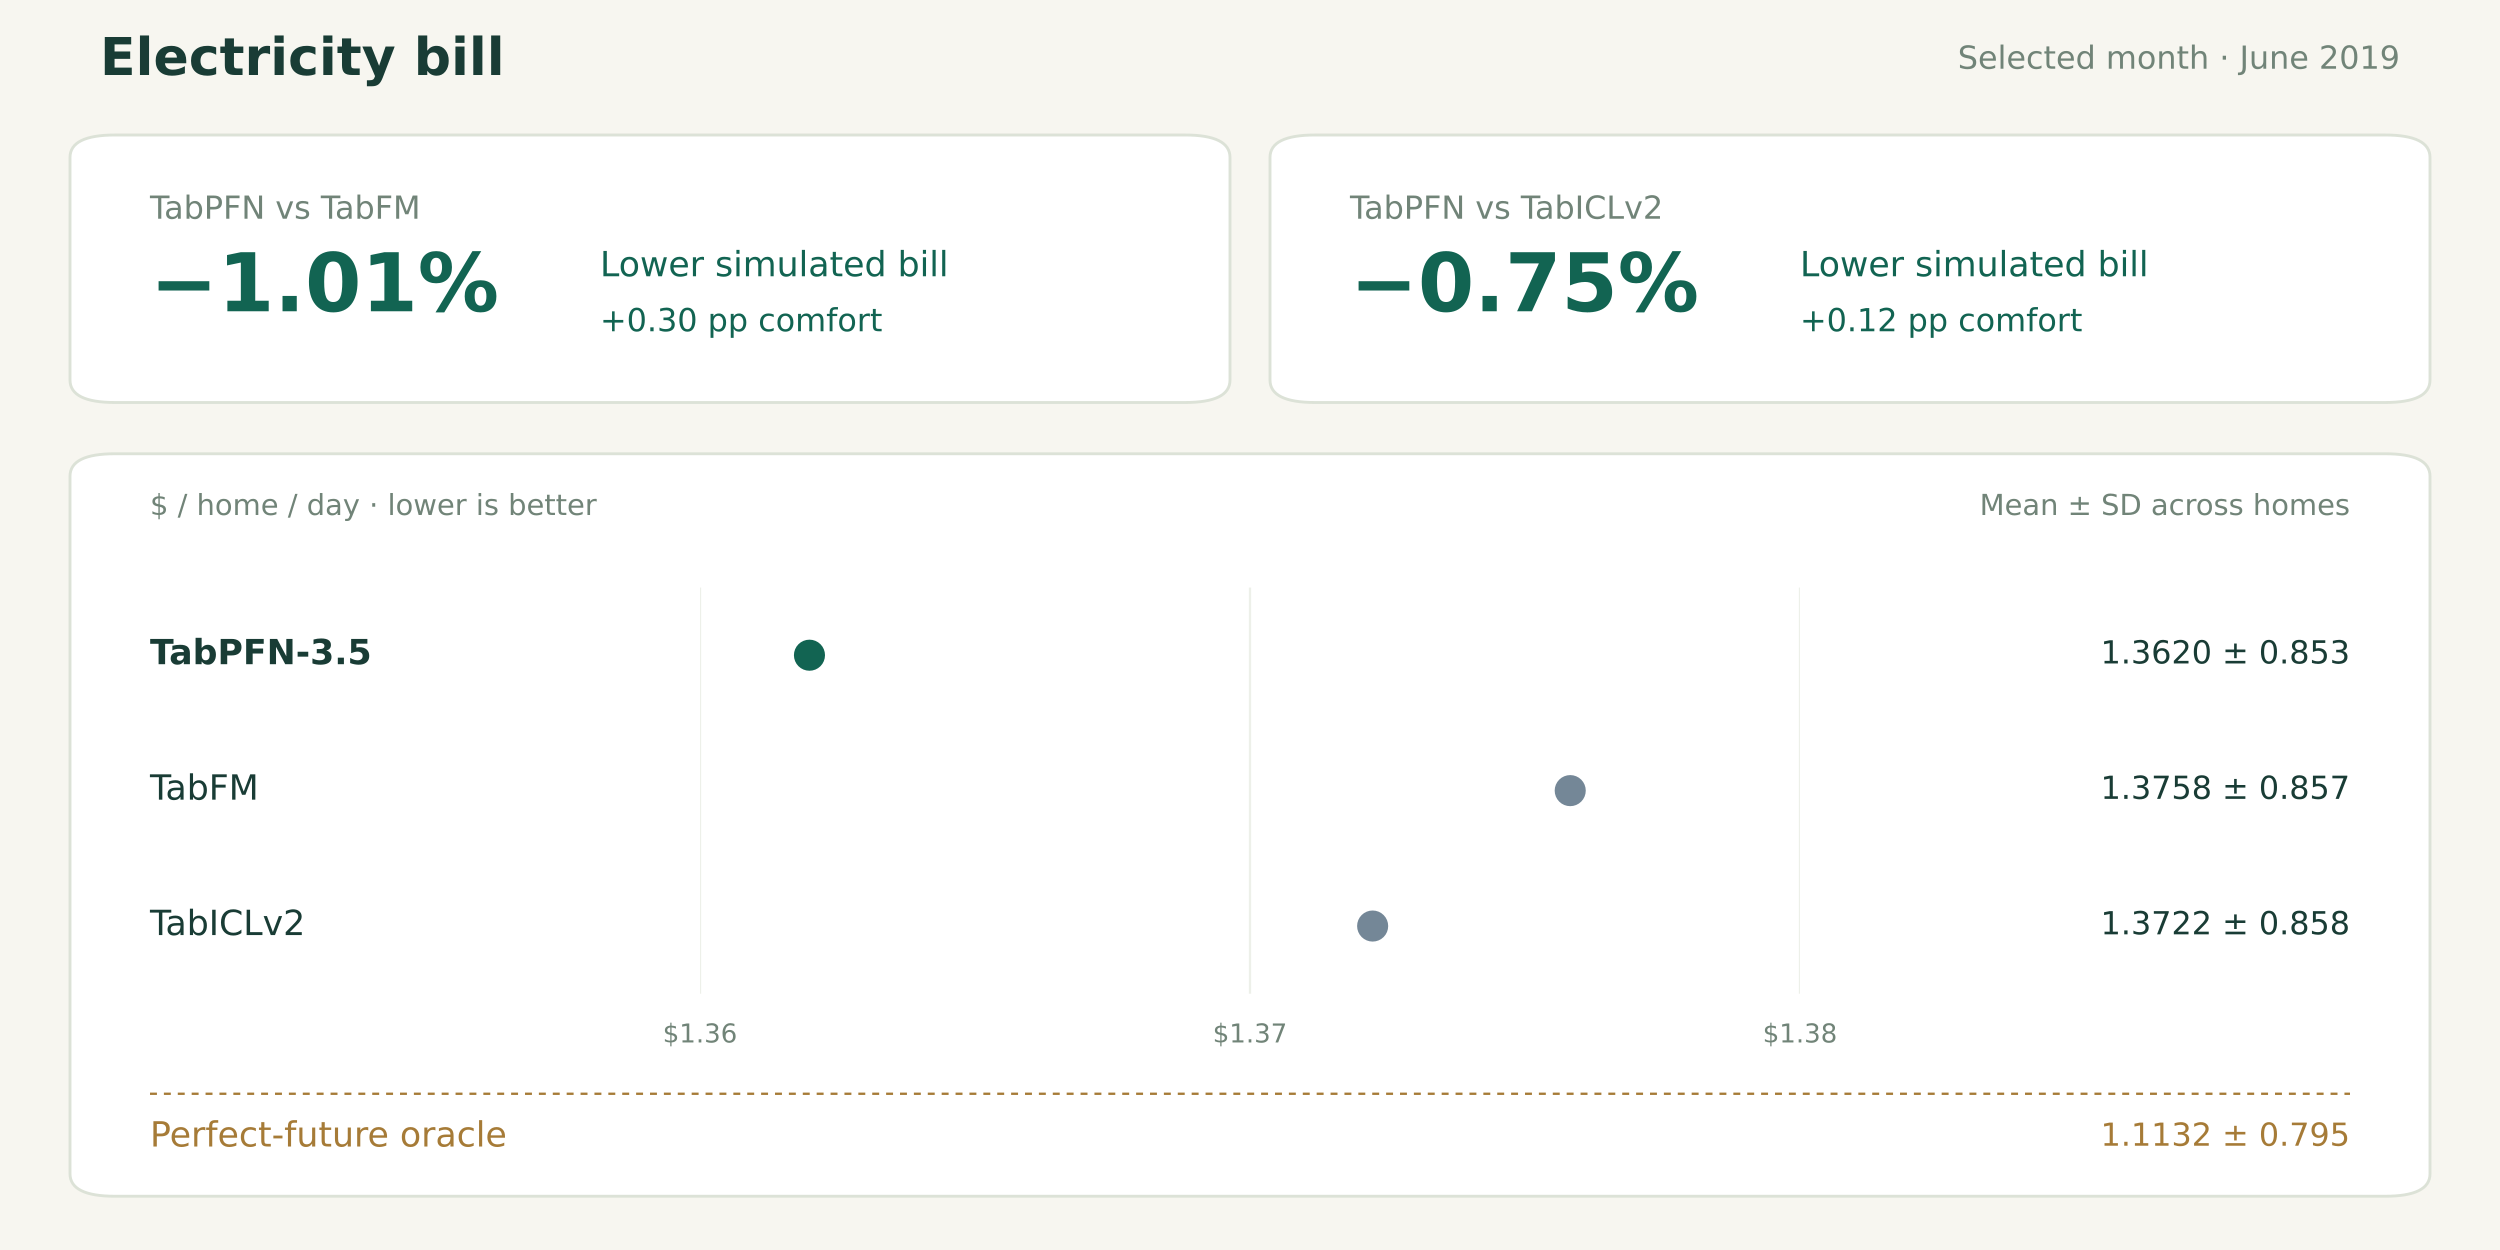
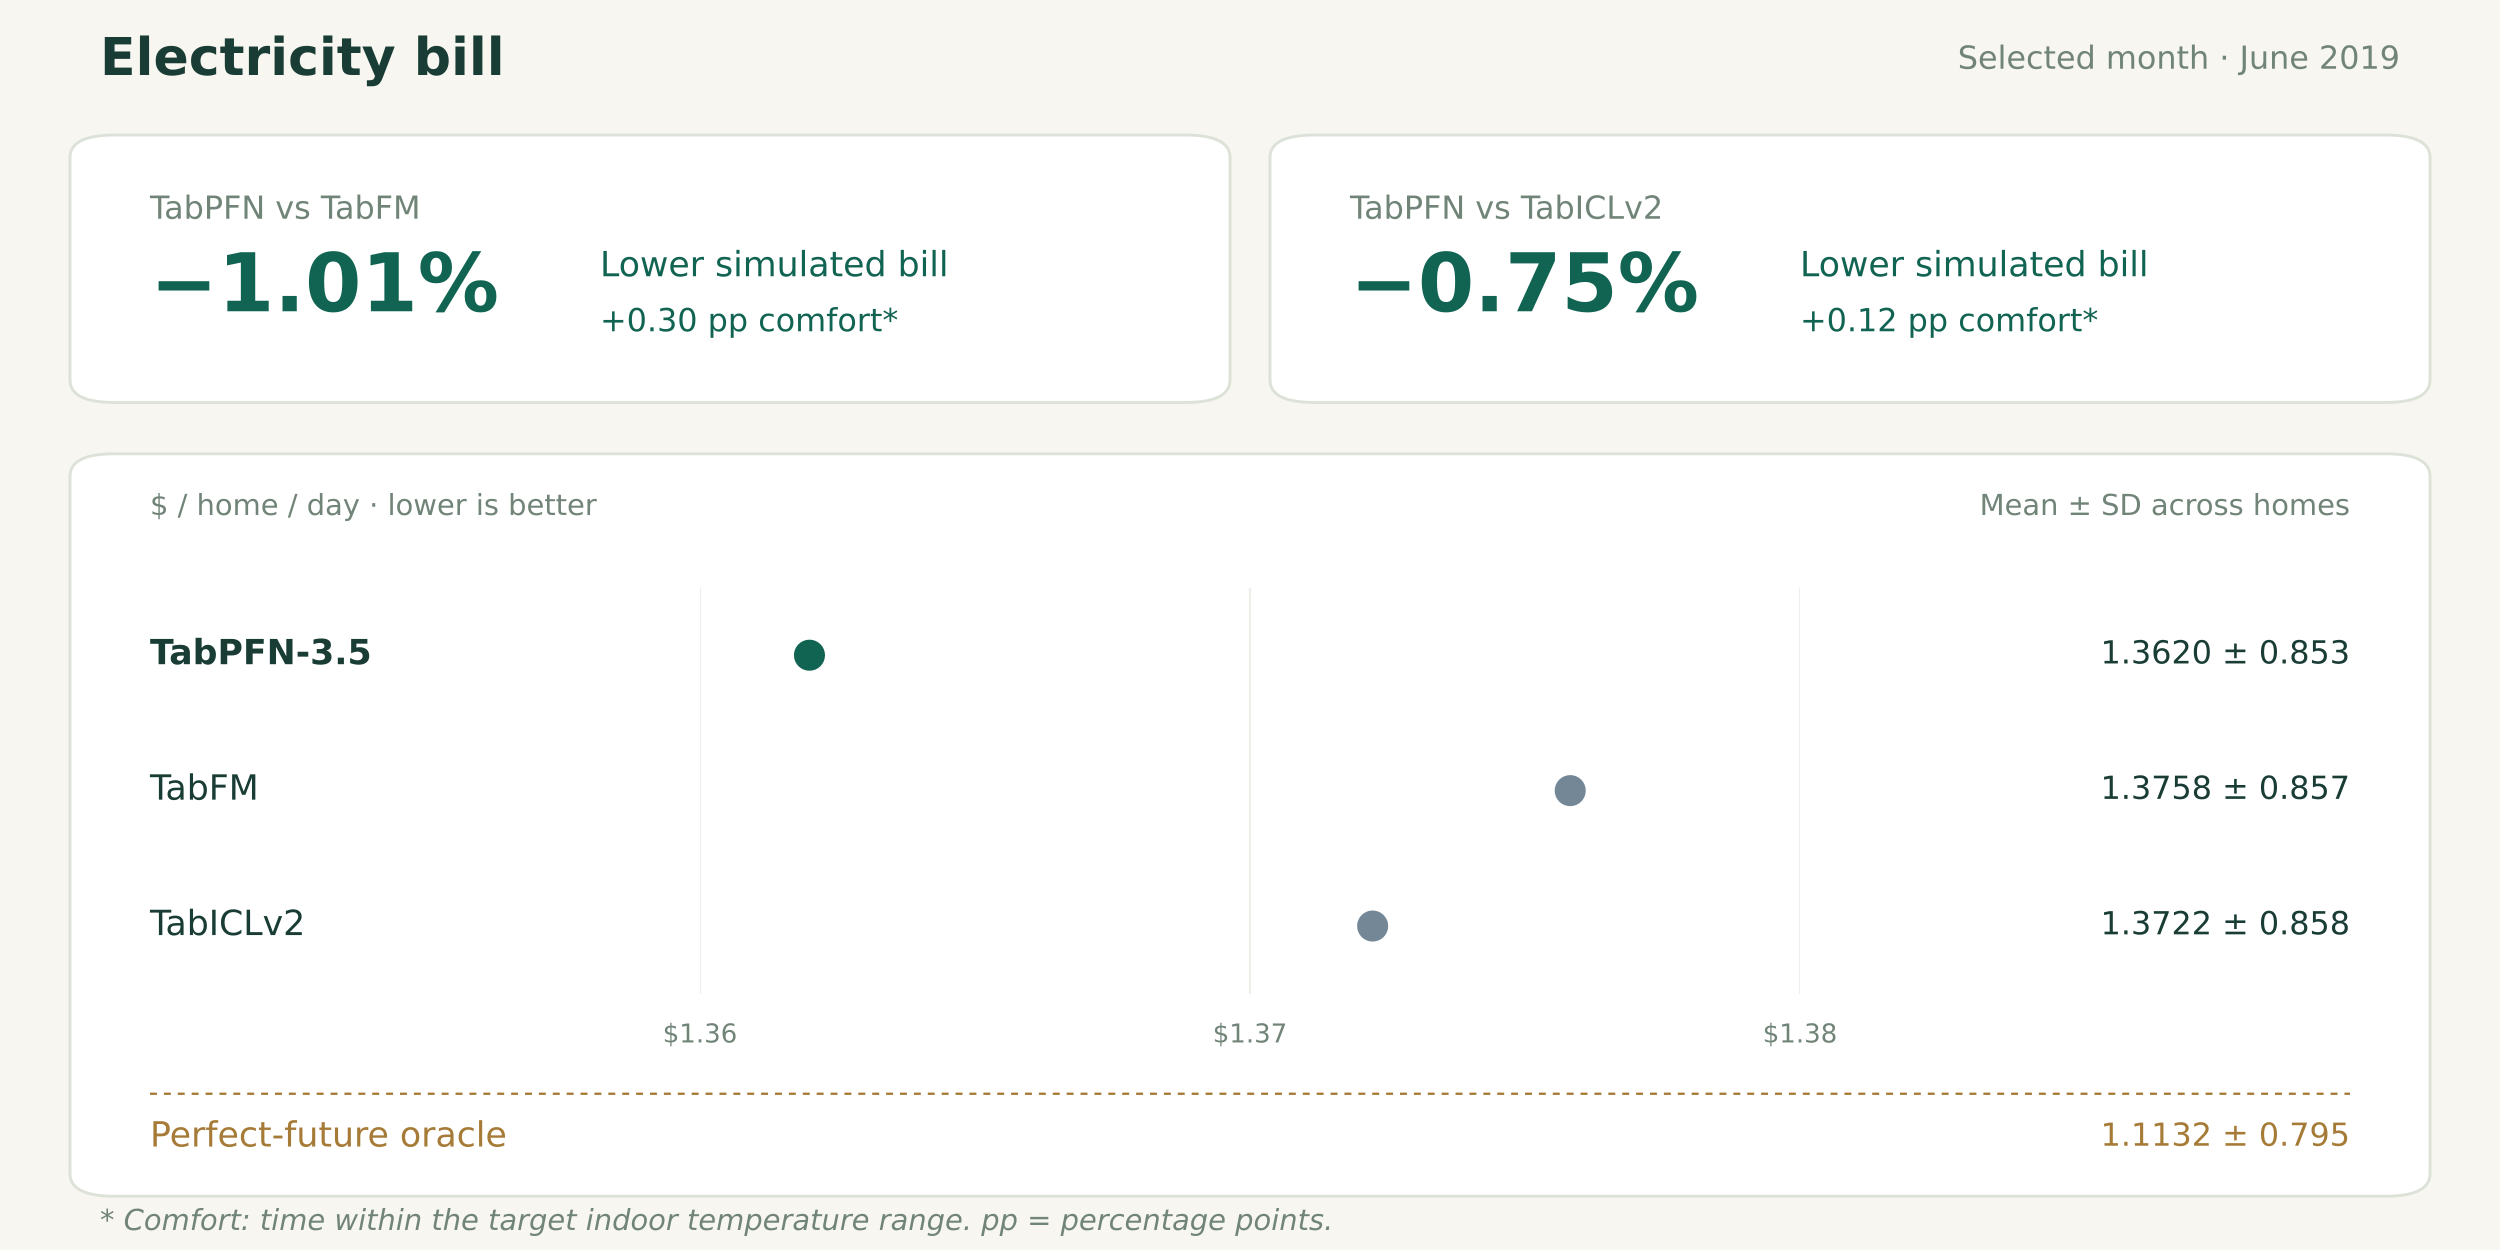
<svg xmlns="http://www.w3.org/2000/svg" xmlns:xlink="http://www.w3.org/1999/xlink" width="864pt" height="432pt" viewBox="0 0 864 432" version="1.1">
  <defs>
    <style type="text/css">*{stroke-linejoin: round; stroke-linecap: butt}</style>
  </defs>
  <g id="figure_1">
    <g id="patch_1">
      <path d="M 0 432 L 864 432 L 864 0 L 0 0 z " style="fill: #f7f6f0" />
    </g>
    <g id="patch_2">
      <path d="M 39.744 139.104 L 409.536 139.104 Q 425.088 139.104 425.088 131.328 L 425.088 54.432 Q 425.088 46.656 409.536 46.656 L 39.744 46.656 Q 24.192 46.656 24.192 54.432 L 24.192 131.328 Q 24.192 139.104 39.744 139.104 z " style="fill: #ffffff; stroke: #dce2d7; stroke-linejoin: miter" />
    </g>
    <g id="patch_3">
      <path d="M 454.464 139.104 L 824.256 139.104 Q 839.808 139.104 839.808 131.328 L 839.808 54.432 Q 839.808 46.656 824.256 46.656 L 454.464 46.656 Q 438.912 46.656 438.912 54.432 L 438.912 131.328 Q 438.912 139.104 454.464 139.104 z " style="fill: #ffffff; stroke: #dce2d7; stroke-linejoin: miter" />
    </g>
    <g id="patch_4">
      <path d="M 39.744 413.424 L 824.256 413.424 Q 839.808 413.424 839.808 405.648 L 839.808 164.592 Q 839.808 156.816 824.256 156.816 L 39.744 156.816 Q 24.192 156.816 24.192 164.592 L 24.192 405.648 Q 24.192 413.424 39.744 413.424 z " style="fill: #ffffff; stroke: #dce2d7; stroke-linejoin: miter" />
    </g>
    <g id="line2d_1">
      <path d="M 51.84 378 L 812.16 378 " style="fill: none; stroke-dasharray: 2.4,2.4; stroke-dashoffset: 0; stroke: #a67b37; stroke-width: 0.8" />
    </g>
    <g id="axes_1">
      <g id="patch_5">
        <path d="M 241.92 343.44 L 622.08 343.44 L 622.08 203.04 L 241.92 203.04 z " style="fill: #ffffff" />
      </g>
      <g id="matplotlib.axis_1">
        <g id="xtick_1">
          <g id="line2d_2">
-             <path d="M 241.92 343.44 L 241.92 203.04 " clip-path="url(#pfafce628e9)" style="fill: none; stroke: #edf0e9; stroke-width: 0.8; stroke-linecap: square" />
+             <path d="M 241.92 343.44 L 241.92 203.04 " clip-path="url(#peb613e2b8e)" style="fill: none; stroke: #edf0e9; stroke-width: 0.8; stroke-linecap: square" />
          </g>
          <g id="line2d_3" />
          <g id="text_1">
            <text style="font-size: 9px; font-family: 'DejaVu Sans'; text-anchor: middle; fill: #718478" x="241.92" y="360.279" transform="rotate(-0 241.92 360.2786)">$1.36</text>
          </g>
        </g>
        <g id="xtick_2">
          <g id="line2d_4">
-             <path d="M 432 343.44 L 432 203.04 " clip-path="url(#pfafce628e9)" style="fill: none; stroke: #edf0e9; stroke-width: 0.8; stroke-linecap: square" />
+             <path d="M 432 343.44 L 432 203.04 " clip-path="url(#peb613e2b8e)" style="fill: none; stroke: #edf0e9; stroke-width: 0.8; stroke-linecap: square" />
          </g>
          <g id="line2d_5" />
          <g id="text_2">
            <text style="font-size: 9px; font-family: 'DejaVu Sans'; text-anchor: middle; fill: #718478" x="432" y="360.279" transform="rotate(-0 432 360.2786)">$1.37</text>
          </g>
        </g>
        <g id="xtick_3">
          <g id="line2d_6">
-             <path d="M 622.08 343.44 L 622.08 203.04 " clip-path="url(#pfafce628e9)" style="fill: none; stroke: #edf0e9; stroke-width: 0.8; stroke-linecap: square" />
+             <path d="M 622.08 343.44 L 622.08 203.04 " clip-path="url(#peb613e2b8e)" style="fill: none; stroke: #edf0e9; stroke-width: 0.8; stroke-linecap: square" />
          </g>
          <g id="line2d_7" />
          <g id="text_3">
            <text style="font-size: 9px; font-family: 'DejaVu Sans'; text-anchor: middle; fill: #718478" x="622.08" y="360.279" transform="rotate(-0 622.08 360.2786)">$1.38</text>
          </g>
        </g>
      </g>
      <g id="matplotlib.axis_2" />
      <g id="PathCollection_1">
        <defs>
-           <path id="m8f2c67e967" d="M 0 4.873 C 1.292 4.873 2.532 4.36 3.446 3.446 C 4.36 2.532 4.873 1.292 4.873 0 C 4.873 -1.292 4.36 -2.532 3.446 -3.446 C 2.532 -4.36 1.292 -4.873 0 -4.873 C -1.292 -4.873 -2.532 -4.36 -3.446 -3.446 C -4.36 -2.532 -4.873 -1.292 -4.873 0 C -4.873 1.292 -4.36 2.532 -3.446 3.446 C -2.532 4.36 -1.292 4.873 0 4.873 z " style="stroke: #126452" />
+           <path id="m6d28a2ee20" d="M 0 4.873 C 1.292 4.873 2.532 4.36 3.446 3.446 C 4.36 2.532 4.873 1.292 4.873 0 C 4.873 -1.292 4.36 -2.532 3.446 -3.446 C 2.532 -4.36 1.292 -4.873 0 -4.873 C -1.292 -4.873 -2.532 -4.36 -3.446 -3.446 C -4.36 -2.532 -4.873 -1.292 -4.873 0 C -4.873 1.292 -4.36 2.532 -3.446 3.446 C -2.532 4.36 -1.292 4.873 0 4.873 z " style="stroke: #126452" />
        </defs>
-         <g clip-path="url(#pfafce628e9)">
-           <use xlink:href="#m8f2c67e967" x="279.751" y="226.44" style="fill: #126452; stroke: #126452" />
+         <g clip-path="url(#peb613e2b8e)">
+           <use xlink:href="#m6d28a2ee20" x="279.751" y="226.44" style="fill: #126452; stroke: #126452" />
        </g>
      </g>
      <g id="PathCollection_2">
        <defs>
-           <path id="m1f30856743" d="M 0 4.873 C 1.292 4.873 2.532 4.36 3.446 3.446 C 4.36 2.532 4.873 1.292 4.873 0 C 4.873 -1.292 4.36 -2.532 3.446 -3.446 C 2.532 -4.36 1.292 -4.873 0 -4.873 C -1.292 -4.873 -2.532 -4.36 -3.446 -3.446 C -4.36 -2.532 -4.873 -1.292 -4.873 0 C -4.873 1.292 -4.36 2.532 -3.446 3.446 C -2.532 4.36 -1.292 4.873 0 4.873 z " style="stroke: #748797" />
+           <path id="mb7d756353f" d="M 0 4.873 C 1.292 4.873 2.532 4.36 3.446 3.446 C 4.36 2.532 4.873 1.292 4.873 0 C 4.873 -1.292 4.36 -2.532 3.446 -3.446 C 2.532 -4.36 1.292 -4.873 0 -4.873 C -1.292 -4.873 -2.532 -4.36 -3.446 -3.446 C -4.36 -2.532 -4.873 -1.292 -4.873 0 C -4.873 1.292 -4.36 2.532 -3.446 3.446 C -2.532 4.36 -1.292 4.873 0 4.873 z " style="stroke: #748797" />
        </defs>
-         <g clip-path="url(#pfafce628e9)">
-           <use xlink:href="#m1f30856743" x="542.67" y="273.24" style="fill: #748797; stroke: #748797" />
+         <g clip-path="url(#peb613e2b8e)">
+           <use xlink:href="#mb7d756353f" x="542.67" y="273.24" style="fill: #748797; stroke: #748797" />
        </g>
      </g>
      <g id="PathCollection_3">
-         <g clip-path="url(#pfafce628e9)">
-           <use xlink:href="#m1f30856743" x="474.385" y="320.04" style="fill: #748797; stroke: #748797" />
+         <g clip-path="url(#peb613e2b8e)">
+           <use xlink:href="#mb7d756353f" x="474.385" y="320.04" style="fill: #748797; stroke: #748797" />
        </g>
      </g>
    </g>
    <g id="text_4">
      <text style="font-weight: 700; font-size: 18px; font-family: 'DejaVu Sans'; text-anchor: start; fill: #193c35" x="34.56" y="25.92" transform="rotate(-0 34.56 25.92)">Electricity bill</text>
    </g>
    <g id="text_5">
      <text style="font-size: 11px; font-family: 'DejaVu Sans'; text-anchor: end; fill: #718478" x="829.44" y="23.76" transform="rotate(-0 829.44 23.76)">Selected month · June 2019</text>
    </g>
    <g id="text_6">
      <text style="font-size: 11px; font-family: 'DejaVu Sans'; text-anchor: start; fill: #718478" x="51.84" y="75.6" transform="rotate(-0 51.84 75.6)">TabPFN vs TabFM</text>
    </g>
    <g id="text_7">
      <text style="font-weight: 700; font-size: 28px; font-family: 'DejaVu Sans'; text-anchor: start; fill: #126452" x="51.84" y="107.568" transform="rotate(-0 51.84 107.568)">−1.01%</text>
    </g>
    <g id="text_8">
      <text style="font-size: 12px; font-family: 'DejaVu Sans'; text-anchor: start; fill: #126452" x="207.36" y="95.472" transform="rotate(-0 207.36 95.472)">Lower simulated bill</text>
    </g>
    <g id="text_9">
-       <text style="font-size: 11px; font-family: 'DejaVu Sans'; text-anchor: start; fill: #126452" x="207.36" y="114.48" transform="rotate(-0 207.36 114.48)">+0.30 pp comfort</text>
+       <text style="font-size: 11px; font-family: 'DejaVu Sans'; text-anchor: start; fill: #126452" x="207.36" y="114.48" transform="rotate(-0 207.36 114.48)">+0.30 pp comfort*</text>
    </g>
    <g id="text_10">
      <text style="font-size: 11px; font-family: 'DejaVu Sans'; text-anchor: start; fill: #718478" x="466.56" y="75.6" transform="rotate(-0 466.56 75.6)">TabPFN vs TabICLv2</text>
    </g>
    <g id="text_11">
      <text style="font-weight: 700; font-size: 28px; font-family: 'DejaVu Sans'; text-anchor: start; fill: #126452" x="466.56" y="107.568" transform="rotate(-0 466.56 107.568)">−0.75%</text>
    </g>
    <g id="text_12">
      <text style="font-size: 12px; font-family: 'DejaVu Sans'; text-anchor: start; fill: #126452" x="622.08" y="95.472" transform="rotate(-0 622.08 95.472)">Lower simulated bill</text>
    </g>
    <g id="text_13">
-       <text style="font-size: 11px; font-family: 'DejaVu Sans'; text-anchor: start; fill: #126452" x="622.08" y="114.48" transform="rotate(-0 622.08 114.48)">+0.12 pp comfort</text>
+       <text style="font-size: 11px; font-family: 'DejaVu Sans'; text-anchor: start; fill: #126452" x="622.08" y="114.48" transform="rotate(-0 622.08 114.48)">+0.12 pp comfort*</text>
    </g>
    <g id="text_14">
      <text style="font-size: 10px; font-family: 'DejaVu Sans'; text-anchor: start; fill: #718478" x="51.84" y="177.984" transform="rotate(-0 51.84 177.984)">$ / home / day · lower is better</text>
    </g>
    <g id="text_15">
      <text style="font-size: 10px; font-family: 'DejaVu Sans'; text-anchor: end; fill: #718478" x="812.16" y="177.984" transform="rotate(-0 812.16 177.984)">Mean ± SD across homes</text>
    </g>
    <g id="text_16">
      <text style="font-weight: 700; font-size: 12px; font-family: 'DejaVu Sans'; text-anchor: start; fill: #193c35" x="51.84" y="229.558" transform="rotate(-0 51.84 229.5577)">TabPFN-3.5</text>
    </g>
    <g id="text_17">
      <text style="font-size: 11px; font-family: 'DejaVu Sans'; text-anchor: end; fill: #193c35" x="812.16" y="229.297" transform="rotate(-0 812.16 229.2974)">1.3620 ± 0.853</text>
    </g>
    <g id="text_18">
      <text style="font-size: 12px; font-family: 'DejaVu Sans'; text-anchor: start; fill: #193c35" x="51.84" y="276.358" transform="rotate(-0 51.84 276.3577)">TabFM</text>
    </g>
    <g id="text_19">
      <text style="font-size: 11px; font-family: 'DejaVu Sans'; text-anchor: end; fill: #193c35" x="812.16" y="276.097" transform="rotate(-0 812.16 276.0974)">1.3758 ± 0.857</text>
    </g>
    <g id="text_20">
      <text style="font-size: 12px; font-family: 'DejaVu Sans'; text-anchor: start; fill: #193c35" x="51.84" y="323.158" transform="rotate(-0 51.84 323.1577)">TabICLv2</text>
    </g>
    <g id="text_21">
      <text style="font-size: 11px; font-family: 'DejaVu Sans'; text-anchor: end; fill: #193c35" x="812.16" y="322.897" transform="rotate(-0 812.16 322.8974)">1.3722 ± 0.858</text>
    </g>
    <g id="text_22">
      <text style="font-size: 12px; font-family: 'DejaVu Sans'; text-anchor: start; fill: #a67b37" x="51.84" y="396.238" transform="rotate(-0 51.84 396.2377)">Perfect-future oracle</text>
    </g>
    <g id="text_23">
      <text style="font-size: 11px; font-family: 'DejaVu Sans'; text-anchor: end; fill: #a67b37" x="812.16" y="395.977" transform="rotate(-0 812.16 395.9774)">1.1132 ± 0.795</text>
    </g>
+     <g id="text_24">
+       <text style="font-style: italic; font-size: 10px; font-family: 'DejaVu Sans'; text-anchor: start; fill: #718478" x="34.56" y="425.088" transform="rotate(-0 34.56 425.088)">* Comfort: time within the target indoor temperature range. pp = percentage points.</text>
+     </g>
  </g>
  <defs>
-     <clipPath id="pfafce628e9">
+     <clipPath id="peb613e2b8e">
      <rect x="241.92" y="203.04" width="380.16" height="140.4" />
    </clipPath>
  </defs>
</svg>
